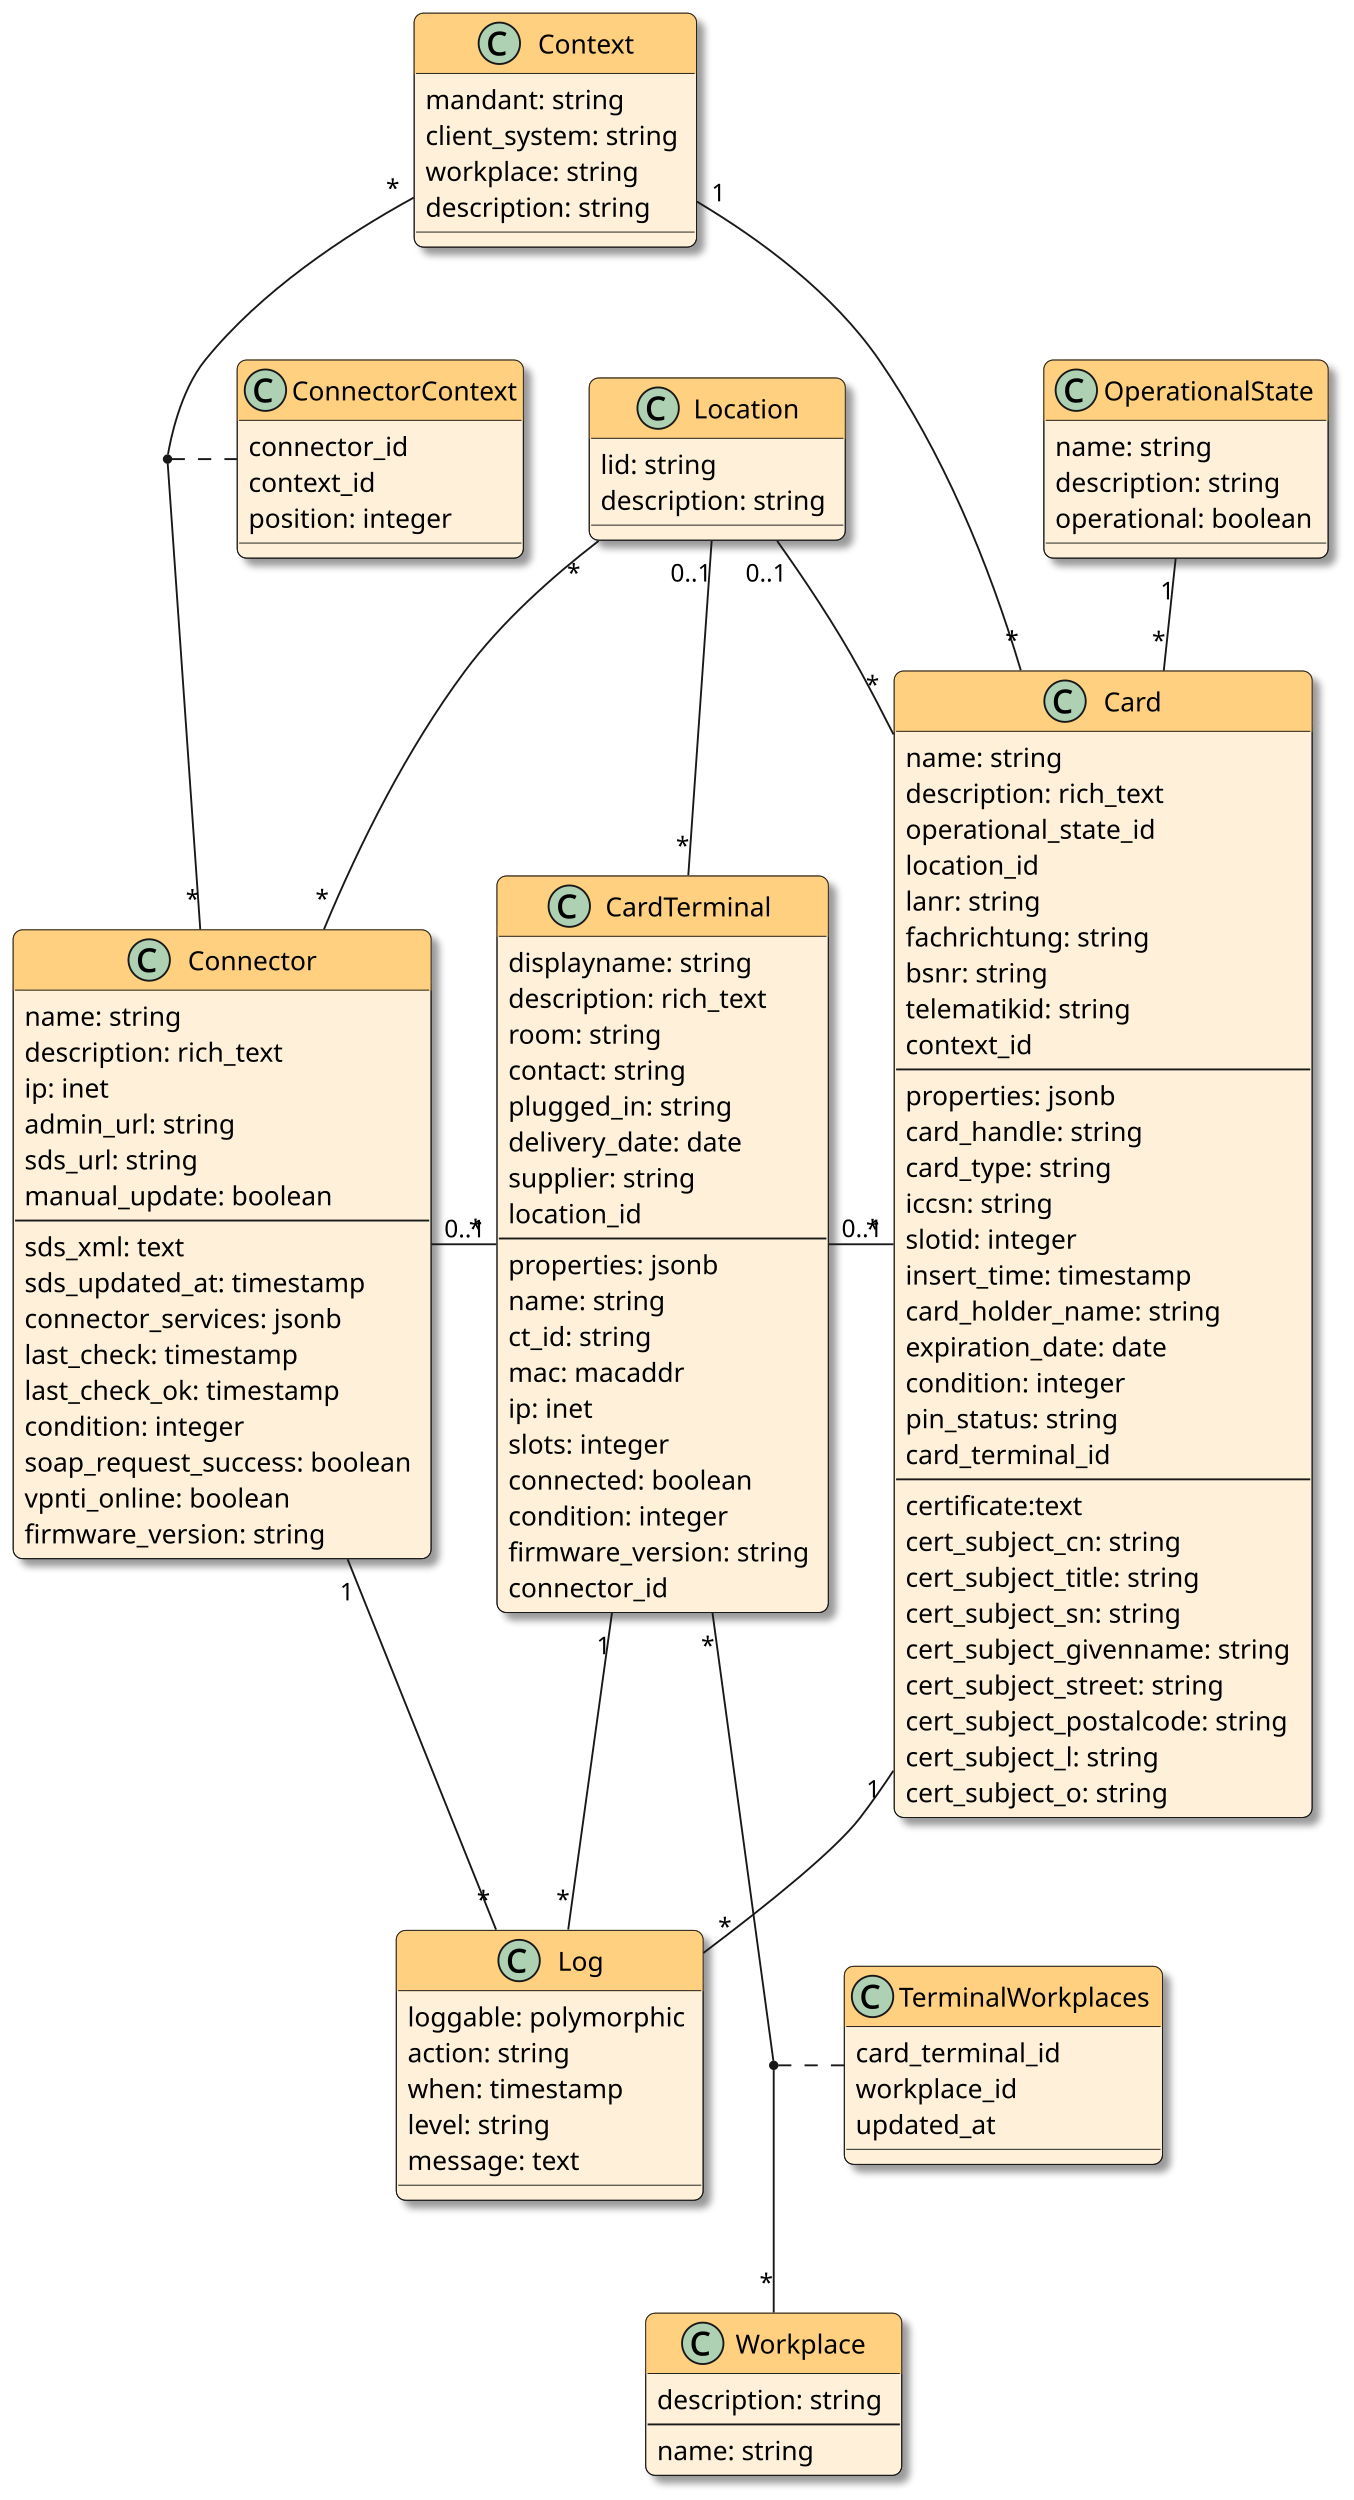
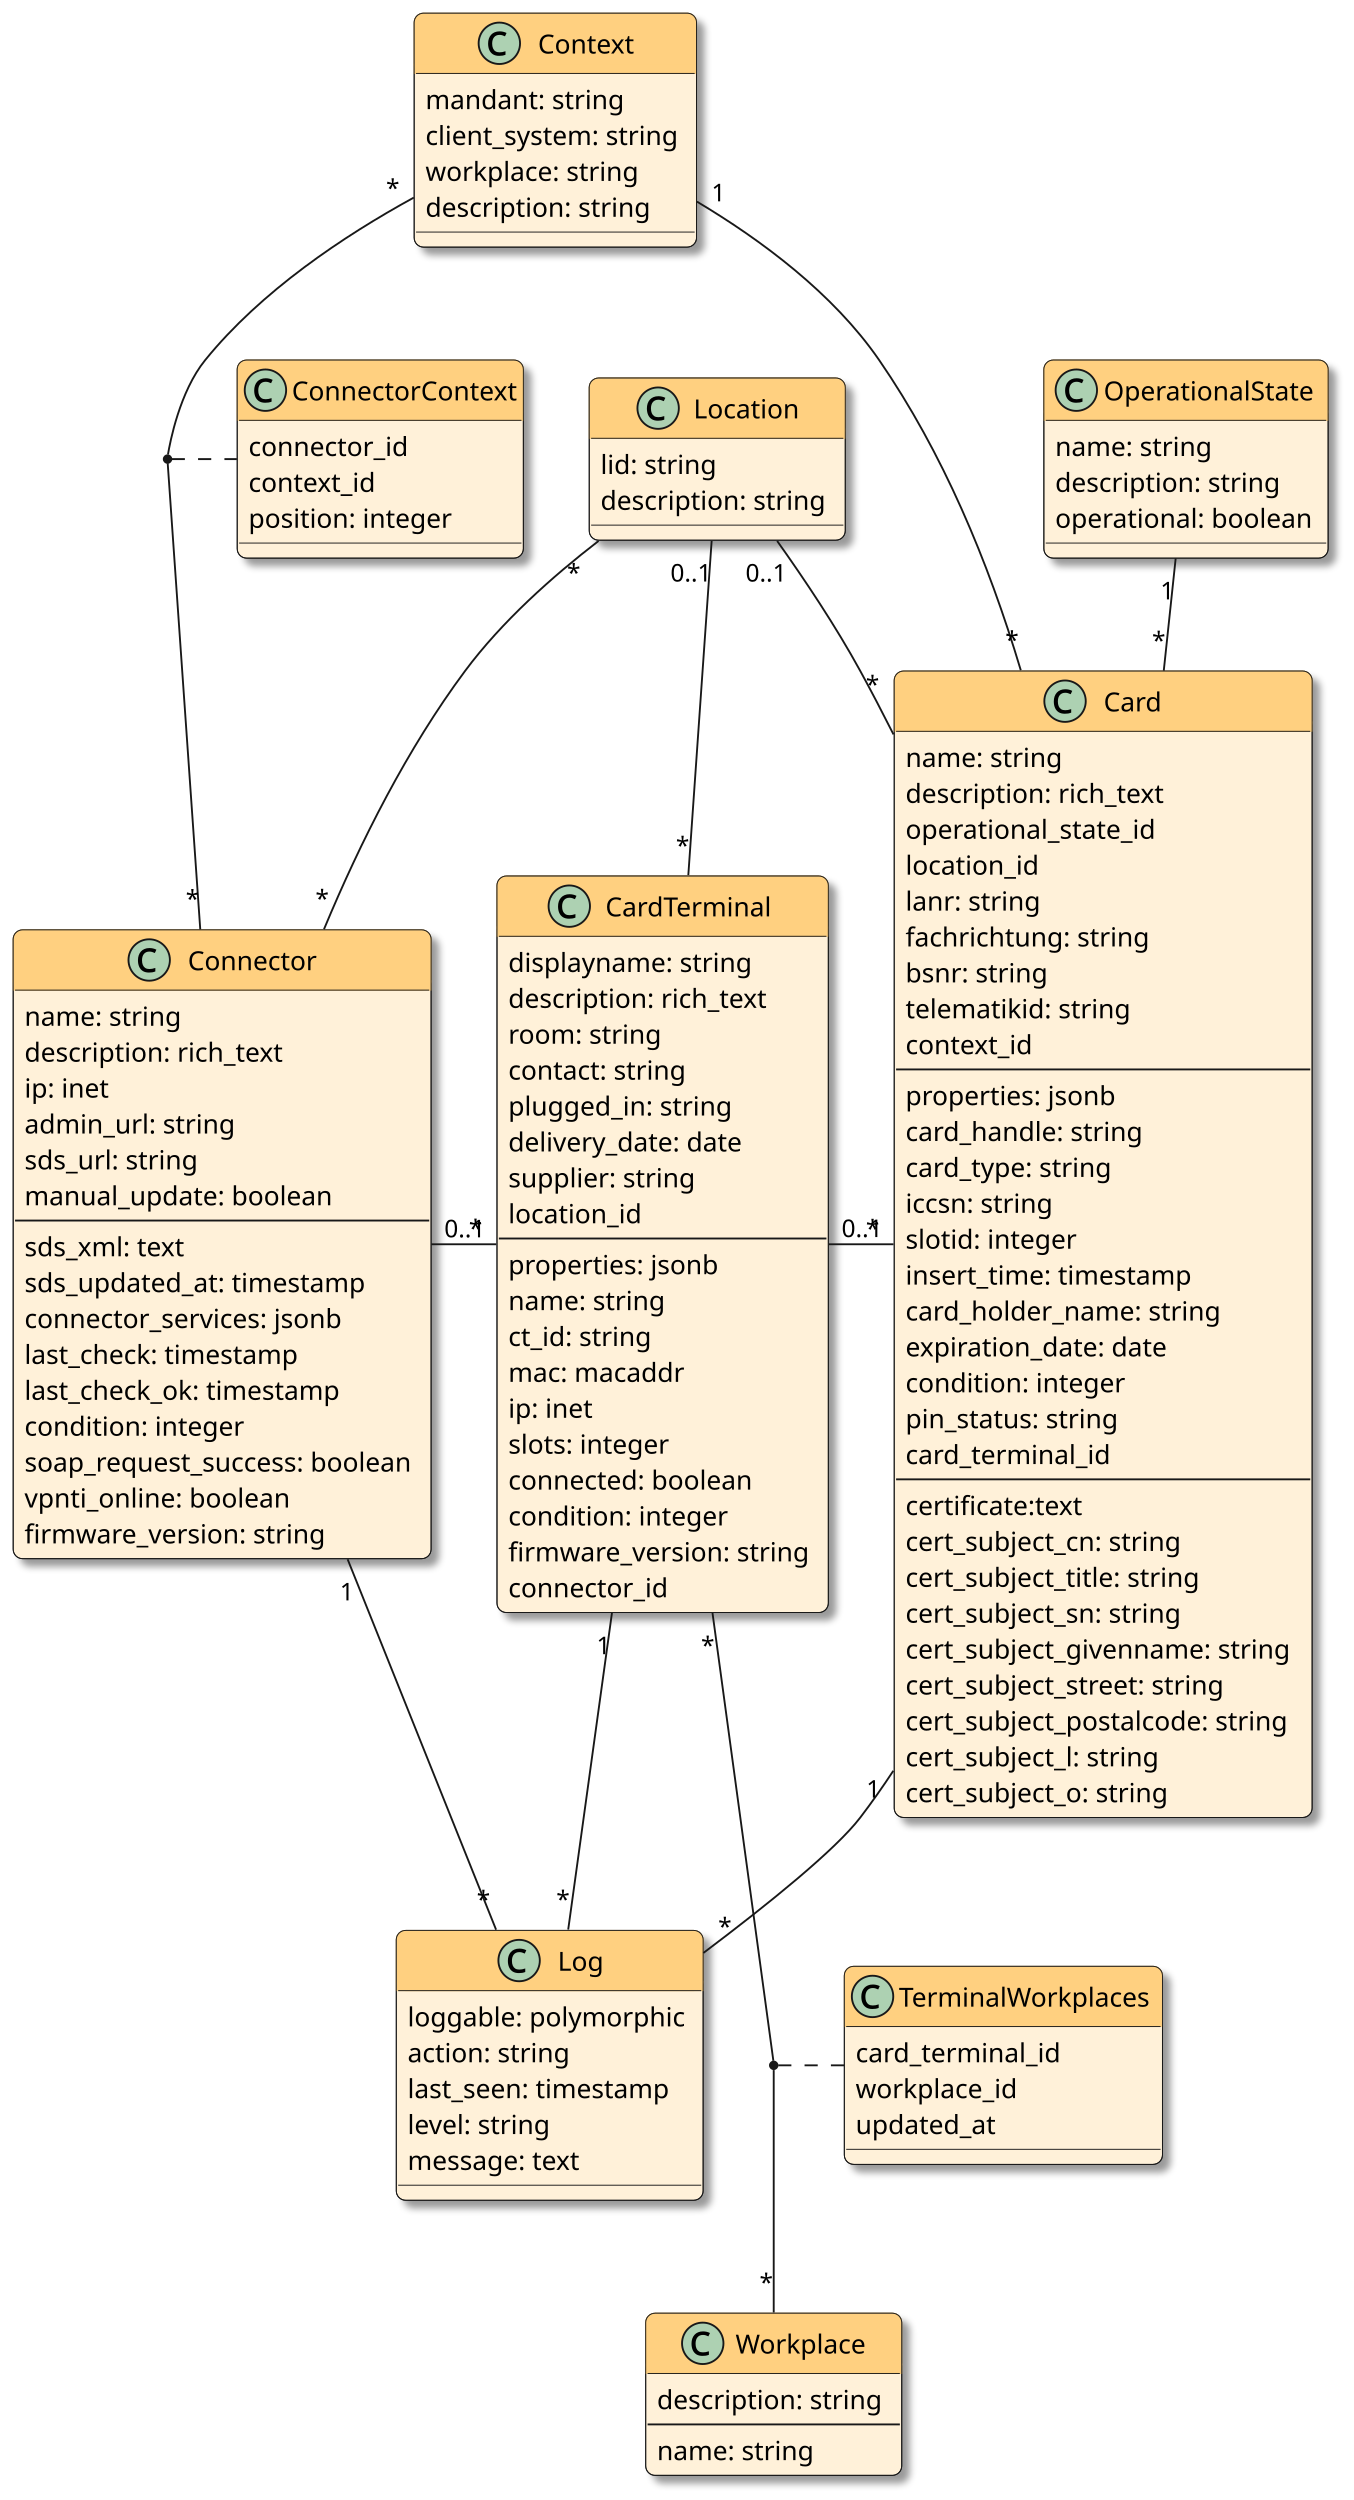
<svg xmlns="http://www.w3.org/2000/svg" contentStyleType="text/css" height="1328px" preserveAspectRatio="none" style="width:719px;height:1328px;background:#FFFFFF;" version="1.1" viewBox="0 0 719 1328" width="719px" zoomAndPan="magnify">
  <defs>
-     <filter height="300%" id="fkgbclbusx36m" width="300%" x="-1" y="-1">
+     <filter height="300%" id="f87wu7m8qbvdu" width="300%" x="-1" y="-1">
      <feGaussianBlur result="blurOut" stdDeviation="2.0" />
      <feColorMatrix in="blurOut" result="blurOut2" type="matrix" values="0 0 0 0 0 0 0 0 0 0 0 0 0 0 0 0 0 0 .4 0" />
      <feOffset dx="4.0" dy="4.0" in="blurOut2" result="blurOut3" />
      <feBlend in="SourceGraphic" in2="blurOut3" mode="normal" />
    </filter>
  </defs>
  <g>
    <g id="elem_Connector">
-       <rect codeLine="5" fill="#FFF1D9" filter="url(#fkgbclbusx36m)" height="334.019" id="Connector" rx="5" ry="5" style="stroke:#181818;stroke-width:0.5;" width="222" x="7" y="493.95" />
+       <rect codeLine="5" fill="#FFF1D9" filter="url(#f87wu7m8qbvdu)" height="334.019" id="Connector" rx="5" ry="5" style="stroke:#181818;stroke-width:0.5;" width="222" x="7" y="493.95" />
      <rect fill="#FFD080" height="32" rx="5" ry="5" style="stroke:#FFD080;stroke-width:0.5;" width="222" x="7" y="493.95" />
      <rect fill="#FFD080" height="5" style="stroke:#FFD080;stroke-width:0.5;" width="222" x="7" y="520.95" />
      <rect codeLine="5" fill="none" height="334.019" id="Connector" rx="5" ry="5" style="stroke:#181818;stroke-width:0.5;" width="222" x="7" y="493.95" />
      <ellipse cx="79.25" cy="509.95" fill="#ADD1B2" rx="11" ry="11" style="stroke:#181818;stroke-width:1.0;" />
      <path d="M79.359,505.481 Q78.438,505.481 77.703,505.794 Q76.984,506.106 76.484,506.7 Q75.984,507.278 75.703,508.153 Q75.438,509.028 75.438,510.122 Q75.438,511.559 75.875,512.606 Q76.328,513.653 77.172,514.2 Q78.031,514.747 79.344,514.747 Q80.125,514.747 80.812,514.622 Q81.516,514.481 82.516,514.169 L82.516,516.044 Q81.656,516.372 80.891,516.497 Q80.141,516.622 79.125,516.622 Q77.203,516.622 75.891,515.825 Q74.594,515.013 73.938,513.544 Q73.281,512.059 73.281,510.091 Q73.281,508.669 73.672,507.497 Q74.078,506.309 74.859,505.434 Q75.641,504.559 76.781,504.091 Q77.922,503.606 79.391,503.606 Q80.344,503.606 81.234,503.809 Q82.141,503.997 83.078,504.466 L82.25,506.247 Q81.469,505.872 80.812,505.684 Q80.156,505.481 79.359,505.481 Z " fill="#000000" />
      <text fill="#000000" font-family="sans-serif" font-size="14" lengthAdjust="spacing" textLength="69" x="99.75" y="515.382">Connector</text>
      <line style="stroke:#181818;stroke-width:0.5;" x1="8" x2="228" y1="525.95" y2="525.95" />
      <text fill="#000000" font-family="sans-serif" font-size="14" lengthAdjust="spacing" textLength="86" x="13" y="544.916">name: string</text>
      <text fill="#000000" font-family="sans-serif" font-size="14" lengthAdjust="spacing" textLength="141" x="13" y="563.984">description: rich_text</text>
      <text fill="#000000" font-family="sans-serif" font-size="14" lengthAdjust="spacing" textLength="47" x="13" y="583.052">ip: inet</text>
      <text fill="#000000" font-family="sans-serif" font-size="14" lengthAdjust="spacing" textLength="116" x="13" y="602.12">admin_url: string</text>
      <text fill="#000000" font-family="sans-serif" font-size="14" lengthAdjust="spacing" textLength="96" x="13" y="621.188">sds_url: string</text>
      <text fill="#000000" font-family="sans-serif" font-size="14" lengthAdjust="spacing" textLength="167" x="13" y="640.255">manual_update: boolean</text>
      <line style="stroke:#181818;stroke-width:1.0;" x1="8" x2="228" y1="648.357" y2="648.357" />
      <text fill="#000000" font-family="sans-serif" font-size="14" lengthAdjust="spacing" textLength="86" x="13" y="667.323">sds_xml: text</text>
      <text fill="#000000" font-family="sans-serif" font-size="14" lengthAdjust="spacing" textLength="185" x="13" y="686.391">sds_updated_at: timestamp</text>
      <text fill="#000000" font-family="sans-serif" font-size="14" lengthAdjust="spacing" textLength="172" x="13" y="705.459">connector_services: jsonb</text>
      <text fill="#000000" font-family="sans-serif" font-size="14" lengthAdjust="spacing" textLength="148" x="13" y="724.527">last_check: timestamp</text>
      <text fill="#000000" font-family="sans-serif" font-size="14" lengthAdjust="spacing" textLength="169" x="13" y="743.595">last_check_ok: timestamp</text>
      <text fill="#000000" font-family="sans-serif" font-size="14" lengthAdjust="spacing" textLength="120" x="13" y="762.663">condition: integer</text>
      <text fill="#000000" font-family="sans-serif" font-size="14" lengthAdjust="spacing" textLength="210" x="13" y="781.731">soap_request_success: boolean</text>
      <text fill="#000000" font-family="sans-serif" font-size="14" lengthAdjust="spacing" textLength="144" x="13" y="800.799">vpnti_online: boolean</text>
      <text fill="#000000" font-family="sans-serif" font-size="14" lengthAdjust="spacing" textLength="164" x="13" y="819.867">firmware_version: string</text>
    </g>
    <g id="elem_CardTerminal">
-       <rect codeLine="24" fill="#FFF1D9" filter="url(#fkgbclbusx36m)" height="391.223" id="CardTerminal" rx="5" ry="5" style="stroke:#181818;stroke-width:0.5;" width="176" x="264" y="465.35" />
+       <rect codeLine="24" fill="#FFF1D9" filter="url(#f87wu7m8qbvdu)" height="391.223" id="CardTerminal" rx="5" ry="5" style="stroke:#181818;stroke-width:0.5;" width="176" x="264" y="465.35" />
      <rect fill="#FFD080" height="32" rx="5" ry="5" style="stroke:#FFD080;stroke-width:0.5;" width="176" x="264" y="465.35" />
      <rect fill="#FFD080" height="5" style="stroke:#FFD080;stroke-width:0.5;" width="176" x="264" y="492.35" />
      <rect codeLine="24" fill="none" height="391.223" id="CardTerminal" rx="5" ry="5" style="stroke:#181818;stroke-width:0.5;" width="176" x="264" y="465.35" />
      <ellipse cx="302.4" cy="481.35" fill="#ADD1B2" rx="11" ry="11" style="stroke:#181818;stroke-width:1.0;" />
      <path d="M302.509,476.881 Q301.587,476.881 300.853,477.194 Q300.134,477.506 299.634,478.1 Q299.134,478.678 298.853,479.553 Q298.587,480.428 298.587,481.522 Q298.587,482.959 299.025,484.006 Q299.478,485.053 300.322,485.6 Q301.181,486.147 302.494,486.147 Q303.275,486.147 303.962,486.022 Q304.666,485.881 305.666,485.569 L305.666,487.444 Q304.806,487.772 304.041,487.897 Q303.291,488.022 302.275,488.022 Q300.353,488.022 299.041,487.225 Q297.744,486.413 297.087,484.944 Q296.431,483.459 296.431,481.491 Q296.431,480.069 296.822,478.897 Q297.228,477.709 298.009,476.834 Q298.791,475.959 299.931,475.491 Q301.072,475.006 302.541,475.006 Q303.494,475.006 304.384,475.209 Q305.291,475.397 306.228,475.866 L305.4,477.647 Q304.619,477.272 303.962,477.084 Q303.306,476.881 302.509,476.881 Z " fill="#000000" />
      <text fill="#000000" font-family="sans-serif" font-size="14" lengthAdjust="spacing" textLength="92" x="321.6" y="486.782">CardTerminal</text>
      <line style="stroke:#181818;stroke-width:0.5;" x1="265" x2="439" y1="497.35" y2="497.35" />
      <text fill="#000000" font-family="sans-serif" font-size="14" lengthAdjust="spacing" textLength="134" x="270" y="516.316">displayname: string</text>
      <text fill="#000000" font-family="sans-serif" font-size="14" lengthAdjust="spacing" textLength="141" x="270" y="535.384">description: rich_text</text>
      <text fill="#000000" font-family="sans-serif" font-size="14" lengthAdjust="spacing" textLength="83" x="270" y="554.452">room: string</text>
      <text fill="#000000" font-family="sans-serif" font-size="14" lengthAdjust="spacing" textLength="97" x="270" y="573.52">contact: string</text>
      <text fill="#000000" font-family="sans-serif" font-size="14" lengthAdjust="spacing" textLength="124" x="270" y="592.588">plugged_in: string</text>
      <text fill="#000000" font-family="sans-serif" font-size="14" lengthAdjust="spacing" textLength="127" x="270" y="611.655">delivery_date: date</text>
      <text fill="#000000" font-family="sans-serif" font-size="14" lengthAdjust="spacing" textLength="104" x="270" y="630.723">supplier: string</text>
      <text fill="#000000" font-family="sans-serif" font-size="14" lengthAdjust="spacing" textLength="72" x="270" y="649.791">location_id</text>
      <line style="stroke:#181818;stroke-width:1.0;" x1="265" x2="439" y1="657.893" y2="657.893" />
      <text fill="#000000" font-family="sans-serif" font-size="14" lengthAdjust="spacing" textLength="115" x="270" y="676.859">properties: jsonb</text>
      <text fill="#000000" font-family="sans-serif" font-size="14" lengthAdjust="spacing" textLength="86" x="270" y="695.927">name: string</text>
      <text fill="#000000" font-family="sans-serif" font-size="14" lengthAdjust="spacing" textLength="79" x="270" y="714.995">ct_id: string</text>
      <text fill="#000000" font-family="sans-serif" font-size="14" lengthAdjust="spacing" textLength="96" x="270" y="734.063">mac: macaddr</text>
      <text fill="#000000" font-family="sans-serif" font-size="14" lengthAdjust="spacing" textLength="47" x="270" y="753.131">ip: inet</text>
      <text fill="#000000" font-family="sans-serif" font-size="14" lengthAdjust="spacing" textLength="88" x="270" y="772.199">slots: integer</text>
      <text fill="#000000" font-family="sans-serif" font-size="14" lengthAdjust="spacing" textLength="132" x="270" y="791.267">connected: boolean</text>
      <text fill="#000000" font-family="sans-serif" font-size="14" lengthAdjust="spacing" textLength="120" x="270" y="810.335">condition: integer</text>
      <text fill="#000000" font-family="sans-serif" font-size="14" lengthAdjust="spacing" textLength="164" x="270" y="829.403">firmware_version: string</text>
      <text fill="#000000" font-family="sans-serif" font-size="14" lengthAdjust="spacing" textLength="86" x="270" y="848.471">connector_id</text>
    </g>
    <g id="elem_Location">
-       <rect codeLine="46" fill="#FFF1D9" filter="url(#fkgbclbusx36m)" height="86.136" id="Location" rx="5" ry="5" style="stroke:#181818;stroke-width:0.5;" width="136" x="313" y="200.81" />
+       <rect codeLine="46" fill="#FFF1D9" filter="url(#f87wu7m8qbvdu)" height="86.136" id="Location" rx="5" ry="5" style="stroke:#181818;stroke-width:0.5;" width="136" x="313" y="200.81" />
      <rect fill="#FFD080" height="32" rx="5" ry="5" style="stroke:#FFD080;stroke-width:0.5;" width="136" x="313" y="200.81" />
      <rect fill="#FFD080" height="5" style="stroke:#FFD080;stroke-width:0.5;" width="136" x="313" y="227.81" />
      <rect codeLine="46" fill="none" height="86.136" id="Location" rx="5" ry="5" style="stroke:#181818;stroke-width:0.5;" width="136" x="313" y="200.81" />
      <ellipse cx="349.6" cy="216.81" fill="#ADD1B2" rx="11" ry="11" style="stroke:#181818;stroke-width:1.0;" />
      <path d="M349.709,212.341 Q348.788,212.341 348.053,212.654 Q347.334,212.966 346.834,213.56 Q346.334,214.138 346.053,215.013 Q345.788,215.888 345.788,216.982 Q345.788,218.419 346.225,219.466 Q346.678,220.513 347.522,221.06 Q348.381,221.607 349.694,221.607 Q350.475,221.607 351.163,221.482 Q351.866,221.341 352.866,221.029 L352.866,222.904 Q352.006,223.232 351.241,223.357 Q350.491,223.482 349.475,223.482 Q347.553,223.482 346.241,222.685 Q344.944,221.873 344.288,220.404 Q343.631,218.919 343.631,216.951 Q343.631,215.529 344.022,214.357 Q344.428,213.169 345.209,212.294 Q345.991,211.419 347.131,210.951 Q348.272,210.466 349.741,210.466 Q350.694,210.466 351.584,210.669 Q352.491,210.857 353.428,211.326 L352.6,213.107 Q351.819,212.732 351.163,212.544 Q350.506,212.341 349.709,212.341 Z " fill="#000000" />
      <text fill="#000000" font-family="sans-serif" font-size="14" lengthAdjust="spacing" textLength="56" x="368.4" y="222.242">Location</text>
      <line style="stroke:#181818;stroke-width:0.5;" x1="314" x2="448" y1="232.81" y2="232.81" />
      <text fill="#000000" font-family="sans-serif" font-size="14" lengthAdjust="spacing" textLength="65" x="319" y="251.776">lid: string</text>
      <text fill="#000000" font-family="sans-serif" font-size="14" lengthAdjust="spacing" textLength="124" x="319" y="270.844">description: string</text>
      <line style="stroke:#181818;stroke-width:0.5;" x1="314" x2="448" y1="278.946" y2="278.946" />
    </g>
    <g id="elem_Context">
-       <rect codeLine="51" fill="#FFF1D9" filter="url(#fkgbclbusx36m)" height="124.272" id="Context" rx="5" ry="5" style="stroke:#181818;stroke-width:0.5;" width="150" x="220" y="7" />
+       <rect codeLine="51" fill="#FFF1D9" filter="url(#f87wu7m8qbvdu)" height="124.272" id="Context" rx="5" ry="5" style="stroke:#181818;stroke-width:0.5;" width="150" x="220" y="7" />
      <rect fill="#FFD080" height="32" rx="5" ry="5" style="stroke:#FFD080;stroke-width:0.5;" width="150" x="220" y="7" />
      <rect fill="#FFD080" height="5" style="stroke:#FFD080;stroke-width:0.5;" width="150" x="220" y="34" />
      <rect codeLine="51" fill="none" height="124.272" id="Context" rx="5" ry="5" style="stroke:#181818;stroke-width:0.5;" width="150" x="220" y="7" />
      <ellipse cx="265.25" cy="23" fill="#ADD1B2" rx="11" ry="11" style="stroke:#181818;stroke-width:1.0;" />
      <path d="M265.359,18.531 Q264.438,18.531 263.703,18.844 Q262.984,19.156 262.484,19.75 Q261.984,20.328 261.703,21.203 Q261.438,22.078 261.438,23.172 Q261.438,24.609 261.875,25.656 Q262.328,26.703 263.172,27.25 Q264.031,27.797 265.344,27.797 Q266.125,27.797 266.812,27.672 Q267.516,27.531 268.516,27.219 L268.516,29.094 Q267.656,29.422 266.891,29.547 Q266.141,29.672 265.125,29.672 Q263.203,29.672 261.891,28.875 Q260.594,28.062 259.938,26.594 Q259.281,25.109 259.281,23.141 Q259.281,21.719 259.672,20.547 Q260.078,19.359 260.859,18.484 Q261.641,17.609 262.781,17.141 Q263.922,16.656 265.391,16.656 Q266.344,16.656 267.234,16.859 Q268.141,17.047 269.078,17.516 L268.25,19.297 Q267.469,18.922 266.812,18.734 Q266.156,18.531 265.359,18.531 Z " fill="#000000" />
      <text fill="#000000" font-family="sans-serif" font-size="14" lengthAdjust="spacing" textLength="51" x="285.75" y="28.432">Context</text>
      <line style="stroke:#181818;stroke-width:0.5;" x1="221" x2="369" y1="39" y2="39" />
      <text fill="#000000" font-family="sans-serif" font-size="14" lengthAdjust="spacing" textLength="109" x="226" y="57.966">mandant: string</text>
      <text fill="#000000" font-family="sans-serif" font-size="14" lengthAdjust="spacing" textLength="138" x="226" y="77.034">client_system: string</text>
      <text fill="#000000" font-family="sans-serif" font-size="14" lengthAdjust="spacing" textLength="116" x="226" y="96.102">workplace: string</text>
      <text fill="#000000" font-family="sans-serif" font-size="14" lengthAdjust="spacing" textLength="124" x="226" y="115.17">description: string</text>
      <line style="stroke:#181818;stroke-width:0.5;" x1="221" x2="369" y1="123.272" y2="123.272" />
    </g>
    <g id="elem_ConnectorContext">
-       <rect codeLine="58" fill="#FFF1D9" filter="url(#fkgbclbusx36m)" height="105.204" id="ConnectorContext" rx="5" ry="5" style="stroke:#181818;stroke-width:0.5;" width="152" x="126" y="191.27" />
+       <rect codeLine="58" fill="#FFF1D9" filter="url(#f87wu7m8qbvdu)" height="105.204" id="ConnectorContext" rx="5" ry="5" style="stroke:#181818;stroke-width:0.5;" width="152" x="126" y="191.27" />
      <rect fill="#FFD080" height="32" rx="5" ry="5" style="stroke:#FFD080;stroke-width:0.5;" width="152" x="126" y="191.27" />
      <rect fill="#FFD080" height="5" style="stroke:#FFD080;stroke-width:0.5;" width="152" x="126" y="218.27" />
      <rect codeLine="58" fill="none" height="105.204" id="ConnectorContext" rx="5" ry="5" style="stroke:#181818;stroke-width:0.5;" width="152" x="126" y="191.27" />
      <ellipse cx="141" cy="207.27" fill="#ADD1B2" rx="11" ry="11" style="stroke:#181818;stroke-width:1.0;" />
      <path d="M141.109,202.801 Q140.188,202.801 139.453,203.114 Q138.734,203.426 138.234,204.02 Q137.734,204.598 137.453,205.473 Q137.188,206.348 137.188,207.442 Q137.188,208.879 137.625,209.926 Q138.078,210.973 138.922,211.52 Q139.781,212.067 141.094,212.067 Q141.875,212.067 142.562,211.942 Q143.266,211.801 144.266,211.489 L144.266,213.364 Q143.406,213.692 142.641,213.817 Q141.891,213.942 140.875,213.942 Q138.953,213.942 137.641,213.145 Q136.344,212.333 135.688,210.864 Q135.031,209.379 135.031,207.411 Q135.031,205.989 135.422,204.817 Q135.828,203.629 136.609,202.754 Q137.391,201.879 138.531,201.411 Q139.672,200.926 141.141,200.926 Q142.094,200.926 142.984,201.129 Q143.891,201.317 144.828,201.786 L144,203.567 Q143.219,203.192 142.562,203.004 Q141.906,202.801 141.109,202.801 Z " fill="#000000" />
      <text fill="#000000" font-family="sans-serif" font-size="14" lengthAdjust="spacing" textLength="120" x="155" y="212.702">ConnectorContext</text>
      <line style="stroke:#181818;stroke-width:0.5;" x1="127" x2="277" y1="223.27" y2="223.27" />
      <text fill="#000000" font-family="sans-serif" font-size="14" lengthAdjust="spacing" textLength="86" x="132" y="242.236">connector_id</text>
      <text fill="#000000" font-family="sans-serif" font-size="14" lengthAdjust="spacing" textLength="68" x="132" y="261.304">context_id</text>
      <text fill="#000000" font-family="sans-serif" font-size="14" lengthAdjust="spacing" textLength="111" x="132" y="280.372">position: integer</text>
      <line style="stroke:#181818;stroke-width:0.5;" x1="127" x2="277" y1="288.474" y2="288.474" />
    </g>
    <g id="elem_Card">
-       <rect codeLine="64" fill="#FFF1D9" filter="url(#fkgbclbusx36m)" height="608.97" id="Card" rx="5" ry="5" style="stroke:#181818;stroke-width:0.5;" width="222" x="475" y="356.47" />
+       <rect codeLine="64" fill="#FFF1D9" filter="url(#f87wu7m8qbvdu)" height="608.97" id="Card" rx="5" ry="5" style="stroke:#181818;stroke-width:0.5;" width="222" x="475" y="356.47" />
      <rect fill="#FFD080" height="32" rx="5" ry="5" style="stroke:#FFD080;stroke-width:0.5;" width="222" x="475" y="356.47" />
      <rect fill="#FFD080" height="5" style="stroke:#FFD080;stroke-width:0.5;" width="222" x="475" y="383.47" />
      <rect codeLine="64" fill="none" height="608.97" id="Card" rx="5" ry="5" style="stroke:#181818;stroke-width:0.5;" width="222" x="475" y="356.47" />
      <ellipse cx="565.75" cy="372.47" fill="#ADD1B2" rx="11" ry="11" style="stroke:#181818;stroke-width:1.0;" />
      <path d="M565.859,368.001 Q564.938,368.001 564.203,368.314 Q563.484,368.626 562.984,369.22 Q562.484,369.798 562.203,370.673 Q561.938,371.548 561.938,372.642 Q561.938,374.079 562.375,375.126 Q562.828,376.173 563.672,376.72 Q564.531,377.267 565.844,377.267 Q566.625,377.267 567.312,377.142 Q568.016,377.001 569.016,376.689 L569.016,378.564 Q568.156,378.892 567.391,379.017 Q566.641,379.142 565.625,379.142 Q563.703,379.142 562.391,378.345 Q561.094,377.533 560.438,376.064 Q559.781,374.579 559.781,372.611 Q559.781,371.189 560.172,370.017 Q560.578,368.829 561.359,367.954 Q562.141,367.079 563.281,366.611 Q564.422,366.126 565.891,366.126 Q566.844,366.126 567.734,366.329 Q568.641,366.517 569.578,366.986 L568.75,368.767 Q567.969,368.392 567.312,368.204 Q566.656,368.001 565.859,368.001 Z " fill="#000000" />
      <text fill="#000000" font-family="sans-serif" font-size="14" lengthAdjust="spacing" textLength="32" x="586.25" y="377.902">Card</text>
      <line style="stroke:#181818;stroke-width:0.5;" x1="476" x2="696" y1="388.47" y2="388.47" />
      <text fill="#000000" font-family="sans-serif" font-size="14" lengthAdjust="spacing" textLength="86" x="481" y="407.436">name: string</text>
      <text fill="#000000" font-family="sans-serif" font-size="14" lengthAdjust="spacing" textLength="141" x="481" y="426.504">description: rich_text</text>
      <text fill="#000000" font-family="sans-serif" font-size="14" lengthAdjust="spacing" textLength="135" x="481" y="445.572">operational_state_id</text>
      <text fill="#000000" font-family="sans-serif" font-size="14" lengthAdjust="spacing" textLength="72" x="481" y="464.64">location_id</text>
      <text fill="#000000" font-family="sans-serif" font-size="14" lengthAdjust="spacing" textLength="75" x="481" y="483.708">lanr: string</text>
      <text fill="#000000" font-family="sans-serif" font-size="14" lengthAdjust="spacing" textLength="135" x="481" y="502.776">fachrichtung: string</text>
      <text fill="#000000" font-family="sans-serif" font-size="14" lengthAdjust="spacing" textLength="79" x="481" y="521.843">bsnr: string</text>
      <text fill="#000000" font-family="sans-serif" font-size="14" lengthAdjust="spacing" textLength="123" x="481" y="540.911">telematikid: string</text>
      <text fill="#000000" font-family="sans-serif" font-size="14" lengthAdjust="spacing" textLength="68" x="481" y="559.979">context_id</text>
      <line style="stroke:#181818;stroke-width:1.0;" x1="476" x2="696" y1="568.081" y2="568.081" />
      <text fill="#000000" font-family="sans-serif" font-size="14" lengthAdjust="spacing" textLength="115" x="481" y="587.047">properties: jsonb</text>
      <text fill="#000000" font-family="sans-serif" font-size="14" lengthAdjust="spacing" textLength="131" x="481" y="606.115">card_handle: string</text>
      <text fill="#000000" font-family="sans-serif" font-size="14" lengthAdjust="spacing" textLength="113" x="481" y="625.183">card_type: string</text>
      <text fill="#000000" font-family="sans-serif" font-size="14" lengthAdjust="spacing" textLength="82" x="481" y="644.251">iccsn: string</text>
      <text fill="#000000" font-family="sans-serif" font-size="14" lengthAdjust="spacing" textLength="94" x="481" y="663.319">slotid: integer</text>
      <text fill="#000000" font-family="sans-serif" font-size="14" lengthAdjust="spacing" textLength="155" x="481" y="682.387">insert_time: timestamp</text>
      <text fill="#000000" font-family="sans-serif" font-size="14" lengthAdjust="spacing" textLength="172" x="481" y="701.455">card_holder_name: string</text>
      <text fill="#000000" font-family="sans-serif" font-size="14" lengthAdjust="spacing" textLength="142" x="481" y="720.523">expiration_date: date</text>
      <text fill="#000000" font-family="sans-serif" font-size="14" lengthAdjust="spacing" textLength="120" x="481" y="739.591">condition: integer</text>
      <text fill="#000000" font-family="sans-serif" font-size="14" lengthAdjust="spacing" textLength="117" x="481" y="758.658">pin_status: string</text>
      <text fill="#000000" font-family="sans-serif" font-size="14" lengthAdjust="spacing" textLength="112" x="481" y="777.726">card_terminal_id</text>
      <line style="stroke:#181818;stroke-width:1.0;" x1="476" x2="696" y1="785.828" y2="785.828" />
      <text fill="#000000" font-family="sans-serif" font-size="14" lengthAdjust="spacing" textLength="96" x="481" y="804.794">certificate:text</text>
      <text fill="#000000" font-family="sans-serif" font-size="14" lengthAdjust="spacing" textLength="151" x="481" y="823.862">cert_subject_cn: string</text>
      <text fill="#000000" font-family="sans-serif" font-size="14" lengthAdjust="spacing" textLength="161" x="481" y="842.93">cert_subject_title: string</text>
      <text fill="#000000" font-family="sans-serif" font-size="14" lengthAdjust="spacing" textLength="151" x="481" y="861.998">cert_subject_sn: string</text>
      <text fill="#000000" font-family="sans-serif" font-size="14" lengthAdjust="spacing" textLength="210" x="481" y="881.066">cert_subject_givenname: string</text>
      <text fill="#000000" font-family="sans-serif" font-size="14" lengthAdjust="spacing" textLength="174" x="481" y="900.134">cert_subject_street: string</text>
      <text fill="#000000" font-family="sans-serif" font-size="14" lengthAdjust="spacing" textLength="208" x="481" y="919.202">cert_subject_postalcode: string</text>
      <text fill="#000000" font-family="sans-serif" font-size="14" lengthAdjust="spacing" textLength="139" x="481" y="938.27">cert_subject_l: string</text>
      <text fill="#000000" font-family="sans-serif" font-size="14" lengthAdjust="spacing" textLength="143" x="481" y="957.338">cert_subject_o: string</text>
    </g>
    <g id="elem_Workplace">
-       <rect codeLine="98" fill="#FFF1D9" filter="url(#fkgbclbusx36m)" height="86.136" id="Workplace" rx="5" ry="5" style="stroke:#181818;stroke-width:0.5;" width="136" x="343" y="1228.78" />
+       <rect codeLine="98" fill="#FFF1D9" filter="url(#f87wu7m8qbvdu)" height="86.136" id="Workplace" rx="5" ry="5" style="stroke:#181818;stroke-width:0.5;" width="136" x="343" y="1228.78" />
      <rect fill="#FFD080" height="32" rx="5" ry="5" style="stroke:#FFD080;stroke-width:0.5;" width="136" x="343" y="1228.78" />
      <rect fill="#FFD080" height="5" style="stroke:#FFD080;stroke-width:0.5;" width="136" x="343" y="1255.78" />
      <rect codeLine="98" fill="none" height="86.136" id="Workplace" rx="5" ry="5" style="stroke:#181818;stroke-width:0.5;" width="136" x="343" y="1228.78" />
      <ellipse cx="373.3" cy="1244.78" fill="#ADD1B2" rx="11" ry="11" style="stroke:#181818;stroke-width:1.0;" />
      <path d="M373.409,1240.311 Q372.488,1240.311 371.753,1240.624 Q371.034,1240.936 370.534,1241.53 Q370.034,1242.108 369.753,1242.983 Q369.488,1243.858 369.488,1244.952 Q369.488,1246.389 369.925,1247.436 Q370.378,1248.483 371.222,1249.03 Q372.081,1249.577 373.394,1249.577 Q374.175,1249.577 374.863,1249.452 Q375.566,1249.311 376.566,1248.999 L376.566,1250.874 Q375.706,1251.202 374.941,1251.327 Q374.191,1251.452 373.175,1251.452 Q371.253,1251.452 369.941,1250.655 Q368.644,1249.842 367.988,1248.374 Q367.331,1246.889 367.331,1244.921 Q367.331,1243.499 367.722,1242.327 Q368.128,1241.139 368.909,1240.264 Q369.691,1239.389 370.831,1238.921 Q371.972,1238.436 373.441,1238.436 Q374.394,1238.436 375.284,1238.639 Q376.191,1238.827 377.128,1239.296 L376.3,1241.077 Q375.519,1240.702 374.863,1240.514 Q374.206,1240.311 373.409,1240.311 Z " fill="#000000" />
      <text fill="#000000" font-family="sans-serif" font-size="14" lengthAdjust="spacing" textLength="70" x="390.7" y="1250.212">Workplace</text>
      <line style="stroke:#181818;stroke-width:0.5;" x1="344" x2="478" y1="1260.78" y2="1260.78" />
      <text fill="#000000" font-family="sans-serif" font-size="14" lengthAdjust="spacing" textLength="124" x="349" y="1279.746">description: string</text>
      <line style="stroke:#181818;stroke-width:1.0;" x1="344" x2="478" y1="1287.848" y2="1287.848" />
      <text fill="#000000" font-family="sans-serif" font-size="14" lengthAdjust="spacing" textLength="86" x="349" y="1306.814">name: string</text>
    </g>
    <g id="elem_TerminalWorkplaces">
-       <rect codeLine="103" fill="#FFF1D9" filter="url(#fkgbclbusx36m)" height="105.204" id="TerminalWorkplaces" rx="5" ry="5" style="stroke:#181818;stroke-width:0.5;" width="169" x="448.5" y="1044.51" />
+       <rect codeLine="103" fill="#FFF1D9" filter="url(#f87wu7m8qbvdu)" height="105.204" id="TerminalWorkplaces" rx="5" ry="5" style="stroke:#181818;stroke-width:0.5;" width="169" x="448.5" y="1044.51" />
      <rect fill="#FFD080" height="32" rx="5" ry="5" style="stroke:#FFD080;stroke-width:0.5;" width="169" x="448.5" y="1044.51" />
      <rect fill="#FFD080" height="5" style="stroke:#FFD080;stroke-width:0.5;" width="169" x="448.5" y="1071.51" />
      <rect codeLine="103" fill="none" height="105.204" id="TerminalWorkplaces" rx="5" ry="5" style="stroke:#181818;stroke-width:0.5;" width="169" x="448.5" y="1044.51" />
      <ellipse cx="463.5" cy="1060.51" fill="#ADD1B2" rx="11" ry="11" style="stroke:#181818;stroke-width:1.0;" />
      <path d="M463.609,1056.041 Q462.688,1056.041 461.953,1056.354 Q461.234,1056.666 460.734,1057.26 Q460.234,1057.838 459.953,1058.713 Q459.688,1059.588 459.688,1060.682 Q459.688,1062.119 460.125,1063.166 Q460.578,1064.213 461.422,1064.76 Q462.281,1065.307 463.594,1065.307 Q464.375,1065.307 465.062,1065.182 Q465.766,1065.041 466.766,1064.729 L466.766,1066.604 Q465.906,1066.932 465.141,1067.057 Q464.391,1067.182 463.375,1067.182 Q461.453,1067.182 460.141,1066.385 Q458.844,1065.572 458.188,1064.104 Q457.531,1062.619 457.531,1060.651 Q457.531,1059.229 457.922,1058.057 Q458.328,1056.869 459.109,1055.994 Q459.891,1055.119 461.031,1054.651 Q462.172,1054.166 463.641,1054.166 Q464.594,1054.166 465.484,1054.369 Q466.391,1054.557 467.328,1055.026 L466.5,1056.807 Q465.719,1056.432 465.062,1056.244 Q464.406,1056.041 463.609,1056.041 Z " fill="#000000" />
      <text fill="#000000" font-family="sans-serif" font-size="14" lengthAdjust="spacing" textLength="137" x="477.5" y="1065.942">TerminalWorkplaces</text>
      <line style="stroke:#181818;stroke-width:0.5;" x1="449.5" x2="616.5" y1="1076.51" y2="1076.51" />
      <text fill="#000000" font-family="sans-serif" font-size="14" lengthAdjust="spacing" textLength="112" x="454.5" y="1095.476">card_terminal_id</text>
      <text fill="#000000" font-family="sans-serif" font-size="14" lengthAdjust="spacing" textLength="87" x="454.5" y="1114.544">workplace_id</text>
      <text fill="#000000" font-family="sans-serif" font-size="14" lengthAdjust="spacing" textLength="76" x="454.5" y="1133.612">updated_at</text>
      <line style="stroke:#181818;stroke-width:0.5;" x1="449.5" x2="616.5" y1="1141.714" y2="1141.714" />
    </g>
    <g id="elem_OperationalState">
-       <rect codeLine="108" fill="#FFF1D9" filter="url(#fkgbclbusx36m)" height="105.204" id="OperationalState" rx="5" ry="5" style="stroke:#181818;stroke-width:0.5;" width="151" x="554.5" y="191.27" />
+       <rect codeLine="108" fill="#FFF1D9" filter="url(#f87wu7m8qbvdu)" height="105.204" id="OperationalState" rx="5" ry="5" style="stroke:#181818;stroke-width:0.5;" width="151" x="554.5" y="191.27" />
      <rect fill="#FFD080" height="32" rx="5" ry="5" style="stroke:#FFD080;stroke-width:0.5;" width="151" x="554.5" y="191.27" />
      <rect fill="#FFD080" height="5" style="stroke:#FFD080;stroke-width:0.5;" width="151" x="554.5" y="218.27" />
      <rect codeLine="108" fill="none" height="105.204" id="OperationalState" rx="5" ry="5" style="stroke:#181818;stroke-width:0.5;" width="151" x="554.5" y="191.27" />
      <ellipse cx="571.75" cy="207.27" fill="#ADD1B2" rx="11" ry="11" style="stroke:#181818;stroke-width:1.0;" />
      <path d="M571.859,202.801 Q570.938,202.801 570.203,203.114 Q569.484,203.426 568.984,204.02 Q568.484,204.598 568.203,205.473 Q567.938,206.348 567.938,207.442 Q567.938,208.879 568.375,209.926 Q568.828,210.973 569.672,211.52 Q570.531,212.067 571.844,212.067 Q572.625,212.067 573.312,211.942 Q574.016,211.801 575.016,211.489 L575.016,213.364 Q574.156,213.692 573.391,213.817 Q572.641,213.942 571.625,213.942 Q569.703,213.942 568.391,213.145 Q567.094,212.333 566.438,210.864 Q565.781,209.379 565.781,207.411 Q565.781,205.989 566.172,204.817 Q566.578,203.629 567.359,202.754 Q568.141,201.879 569.281,201.411 Q570.422,200.926 571.891,200.926 Q572.844,200.926 573.734,201.129 Q574.641,201.317 575.578,201.786 L574.75,203.567 Q573.969,203.192 573.312,203.004 Q572.656,202.801 571.859,202.801 Z " fill="#000000" />
      <text fill="#000000" font-family="sans-serif" font-size="14" lengthAdjust="spacing" textLength="114" x="586.25" y="212.702">OperationalState</text>
      <line style="stroke:#181818;stroke-width:0.5;" x1="555.5" x2="704.5" y1="223.27" y2="223.27" />
      <text fill="#000000" font-family="sans-serif" font-size="14" lengthAdjust="spacing" textLength="86" x="560.5" y="242.236">name: string</text>
      <text fill="#000000" font-family="sans-serif" font-size="14" lengthAdjust="spacing" textLength="124" x="560.5" y="261.304">description: string</text>
      <text fill="#000000" font-family="sans-serif" font-size="14" lengthAdjust="spacing" textLength="139" x="560.5" y="280.372">operational: boolean</text>
      <line style="stroke:#181818;stroke-width:0.5;" x1="555.5" x2="704.5" y1="288.474" y2="288.474" />
    </g>
    <g id="elem_Log">
-       <rect codeLine="114" fill="#FFF1D9" filter="url(#fkgbclbusx36m)" height="143.34" id="Log" rx="5" ry="5" style="stroke:#181818;stroke-width:0.5;" width="163" x="210.5" y="1025.44" />
+       <rect codeLine="114" fill="#FFF1D9" filter="url(#f87wu7m8qbvdu)" height="143.34" id="Log" rx="5" ry="5" style="stroke:#181818;stroke-width:0.5;" width="163" x="210.5" y="1025.44" />
      <rect fill="#FFD080" height="32" rx="5" ry="5" style="stroke:#FFD080;stroke-width:0.5;" width="163" x="210.5" y="1025.44" />
      <rect fill="#FFD080" height="5" style="stroke:#FFD080;stroke-width:0.5;" width="163" x="210.5" y="1052.44" />
      <rect codeLine="114" fill="none" height="143.34" id="Log" rx="5" ry="5" style="stroke:#181818;stroke-width:0.5;" width="163" x="210.5" y="1025.44" />
      <ellipse cx="275.75" cy="1041.44" fill="#ADD1B2" rx="11" ry="11" style="stroke:#181818;stroke-width:1.0;" />
      <path d="M275.859,1036.971 Q274.938,1036.971 274.203,1037.284 Q273.484,1037.596 272.984,1038.19 Q272.484,1038.768 272.203,1039.643 Q271.938,1040.518 271.938,1041.612 Q271.938,1043.049 272.375,1044.096 Q272.828,1045.143 273.672,1045.69 Q274.531,1046.237 275.844,1046.237 Q276.625,1046.237 277.312,1046.112 Q278.016,1045.971 279.016,1045.659 L279.016,1047.534 Q278.156,1047.862 277.391,1047.987 Q276.641,1048.112 275.625,1048.112 Q273.703,1048.112 272.391,1047.315 Q271.094,1046.503 270.438,1045.034 Q269.781,1043.549 269.781,1041.581 Q269.781,1040.159 270.172,1038.987 Q270.578,1037.799 271.359,1036.924 Q272.141,1036.049 273.281,1035.581 Q274.422,1035.096 275.891,1035.096 Q276.844,1035.096 277.734,1035.299 Q278.641,1035.487 279.578,1035.956 L278.75,1037.737 Q277.969,1037.362 277.312,1037.174 Q276.656,1036.971 275.859,1036.971 Z " fill="#000000" />
      <text fill="#000000" font-family="sans-serif" font-size="14" lengthAdjust="spacing" textLength="24" x="296.25" y="1046.872">Log</text>
      <line style="stroke:#181818;stroke-width:0.5;" x1="211.5" x2="372.5" y1="1057.44" y2="1057.44" />
      <text fill="#000000" font-family="sans-serif" font-size="14" lengthAdjust="spacing" textLength="151" x="216.5" y="1076.406">loggable: polymorphic</text>
      <text fill="#000000" font-family="sans-serif" font-size="14" lengthAdjust="spacing" textLength="89" x="216.5" y="1095.474">action: string</text>
-       <text fill="#000000" font-family="sans-serif" font-size="14" lengthAdjust="spacing" textLength="117" x="216.5" y="1114.542">when: timestamp</text>
+       <text fill="#000000" font-family="sans-serif" font-size="14" lengthAdjust="spacing" textLength="142" x="216.5" y="1114.542">last_seen: timestamp</text>
      <text fill="#000000" font-family="sans-serif" font-size="14" lengthAdjust="spacing" textLength="79" x="216.5" y="1133.61">level: string</text>
      <text fill="#000000" font-family="sans-serif" font-size="14" lengthAdjust="spacing" textLength="93" x="216.5" y="1152.678">message: text</text>
      <line style="stroke:#181818;stroke-width:0.5;" x1="211.5" x2="372.5" y1="1160.78" y2="1160.78" />
    </g>
    <ellipse cx="89" cy="243.87" fill="#181818" rx="2" ry="2" style="stroke:#181818;stroke-width:1.0;" />
    <ellipse cx="411" cy="1097.11" fill="#181818" rx="2" ry="2" style="stroke:#181818;stroke-width:1.0;" />
    <g id="link_Location_Connector">
      <path codeLine="122" d="M317.98,287.33 C293.4,306.27 266.5,330.23 247,356.47 C216.52,397.49 191.61,446.79 172.1,493.62 " fill="none" id="Location-Connector" style="stroke:#181818;stroke-width:1.0;" />
      <text fill="#000000" font-family="sans-serif" font-size="13" lengthAdjust="spacing" textLength="7" x="301.21" y="308.909">*</text>
      <text fill="#000000" font-family="sans-serif" font-size="13" lengthAdjust="spacing" textLength="7" x="167.551" y="482.017">*</text>
    </g>
    <g id="link_Connector_CardTerminal">
      <path codeLine="124" d="M229.06,660.96 C240.58,660.96 252.11,660.96 263.64,660.96 " fill="none" id="Connector-CardTerminal" style="stroke:#181818;stroke-width:1.0;" />
      <text fill="#000000" font-family="sans-serif" font-size="13" lengthAdjust="spacing" textLength="20" x="235.994" y="657.267">0..1</text>
      <text fill="#000000" font-family="sans-serif" font-size="13" lengthAdjust="spacing" textLength="7" x="249.033" y="657.182">*</text>
    </g>
    <g id="link_Location_CardTerminal">
      <path codeLine="125" d="M378.03,287.34 C375.07,329.81 370.29,398.21 365.63,464.89 " fill="none" id="Location-CardTerminal" style="stroke:#181818;stroke-width:1.0;" />
      <text fill="#000000" font-family="sans-serif" font-size="13" lengthAdjust="spacing" textLength="20" x="356.125" y="308.921">0..1</text>
      <text fill="#000000" font-family="sans-serif" font-size="13" lengthAdjust="spacing" textLength="7" x="359.026" y="453.81">*</text>
    </g>
    <g id="link_Context_apoint16">
      <path d="M219.81,104.95 C182.25,125.54 138.62,154.76 109,191.27 C95.44,207.98 90.3,234.96 89.22,241.44 " fill="none" id="Context-apoint16" style="stroke:#181818;stroke-width:1.0;" />
      <text fill="#000000" font-family="sans-serif" font-size="13" lengthAdjust="spacing" textLength="7" x="205.064" y="104.57">*</text>
    </g>
    <g id="link_apoint16_Connector">
      <path d="M89.08,246.06 C90.02,259.52 98.76,384.55 106.38,493.71 " fill="none" id="apoint16-Connector" style="stroke:#181818;stroke-width:1.0;" />
      <text fill="#000000" font-family="sans-serif" font-size="13" lengthAdjust="spacing" textLength="7" x="98.648" y="482.111">*</text>
    </g>
    <g id="link_apoint16_ConnectorContext">
      <path d="M91.21,243.87 C102.75,243.87 114.29,243.87 125.83,243.87 " fill="none" id="apoint16-ConnectorContext" style="stroke:#181818;stroke-width:1.0;stroke-dasharray:7.0,7.0;" />
    </g>
    <g id="link_CardTerminal_Card">
      <path codeLine="127" d="M440.21,660.96 C451.69,660.96 463.18,660.96 474.66,660.96 " fill="none" id="CardTerminal-Card" style="stroke:#181818;stroke-width:1.0;" />
      <text fill="#000000" font-family="sans-serif" font-size="13" lengthAdjust="spacing" textLength="20" x="447.036" y="657.139">0..1</text>
      <text fill="#000000" font-family="sans-serif" font-size="13" lengthAdjust="spacing" textLength="7" x="459.944" y="657.31">*</text>
    </g>
    <g id="link_CardTerminal_apoint23">
      <path d="M378.48,856.81 C393.18,965.02 408.9,1080.66 410.81,1094.69 " fill="none" id="CardTerminal-apoint23" style="stroke:#181818;stroke-width:1.0;" />
      <text fill="#000000" font-family="sans-serif" font-size="13" lengthAdjust="spacing" textLength="7" x="372.378" y="878.703">*</text>
    </g>
    <g id="link_apoint23_Workplace">
      <path d="M411,1099.61 C411,1110.72 411,1181.39 411,1228.41 " fill="none" id="apoint23-Workplace" style="stroke:#181818;stroke-width:1.0;" />
      <text fill="#000000" font-family="sans-serif" font-size="13" lengthAdjust="spacing" textLength="7" x="403.442" y="1217.086">*</text>
    </g>
    <g id="link_apoint23_TerminalWorkplaces">
      <path d="M413.38,1097.11 C425.06,1097.11 436.75,1097.11 448.43,1097.11 " fill="none" id="apoint23-TerminalWorkplaces" style="stroke:#181818;stroke-width:1.0;stroke-dasharray:7.0,7.0;" />
    </g>
    <g id="link_Location_Card">
      <path codeLine="130" d="M412.82,287.35 C427.28,307.68 444.02,332.71 457,356.47 C462.97,367.4 468.85,378.67 474.63,390.13 " fill="none" id="Location-Card" style="stroke:#181818;stroke-width:1.0;" />
      <text fill="#000000" font-family="sans-serif" font-size="13" lengthAdjust="spacing" textLength="20" x="396.025" y="308.932">0..1</text>
      <text fill="#000000" font-family="sans-serif" font-size="13" lengthAdjust="spacing" textLength="7" x="459.912" y="368.284">*</text>
    </g>
    <g id="link_OperationalState_Card">
      <path codeLine="131" d="M624.52,296.6 C622.71,313.66 620.55,334.04 618.19,356.3 " fill="none" id="OperationalState-Card" style="stroke:#181818;stroke-width:1.0;" />
      <text fill="#000000" font-family="sans-serif" font-size="13" lengthAdjust="spacing" textLength="7" x="616.369" y="318.387">1</text>
      <text fill="#000000" font-family="sans-serif" font-size="13" lengthAdjust="spacing" textLength="7" x="611.952" y="344.888">*</text>
    </g>
    <g id="link_Context_Card">
      <path codeLine="132" d="M370.19,107.1 C404.43,127.5 442.66,155.92 467,191.27 C500.74,240.28 524.92,298.08 542.24,356.04 " fill="none" id="Context-Card" style="stroke:#181818;stroke-width:1.0;" />
      <text fill="#000000" font-family="sans-serif" font-size="13" lengthAdjust="spacing" textLength="7" x="377.936" y="106.932">1</text>
      <text fill="#000000" font-family="sans-serif" font-size="13" lengthAdjust="spacing" textLength="7" x="533.985" y="344.621">*</text>
    </g>
    <g id="link_Connector_Log">
      <path codeLine="134" d="M184.65,828.26 C211.98,896.45 242.15,971.72 263.52,1025.06 " fill="none" id="Connector-Log" style="stroke:#181818;stroke-width:1.0;" />
      <text fill="#000000" font-family="sans-serif" font-size="13" lengthAdjust="spacing" textLength="7" x="180.512" y="850.139">1</text>
      <text fill="#000000" font-family="sans-serif" font-size="13" lengthAdjust="spacing" textLength="7" x="253.222" y="1013.687">*</text>
    </g>
    <g id="link_CardTerminal_Log">
      <path codeLine="135" d="M325.07,856.81 C316.78,916.78 308.18,979.02 301.83,1025 " fill="none" id="CardTerminal-Log" style="stroke:#181818;stroke-width:1.0;" />
      <text fill="#000000" font-family="sans-serif" font-size="13" lengthAdjust="spacing" textLength="7" x="316.881" y="878.703">1</text>
      <text fill="#000000" font-family="sans-serif" font-size="13" lengthAdjust="spacing" textLength="7" x="295.483" y="1013.62">*</text>
    </g>
    <g id="link_Card_Log">
      <path codeLine="136" d="M474.54,940.64 C468.92,949.18 463.07,957.48 457,965.44 C444.04,982.44 408.46,1011.2 373.64,1037.41 " fill="none" id="Card-Log" style="stroke:#181818;stroke-width:1.0;" />
      <text fill="#000000" font-family="sans-serif" font-size="13" lengthAdjust="spacing" textLength="7" x="460.175" y="954.932">1</text>
      <text fill="#000000" font-family="sans-serif" font-size="13" lengthAdjust="spacing" textLength="7" x="381.489" y="1028.052">*</text>
    </g>
  </g>
</svg>
